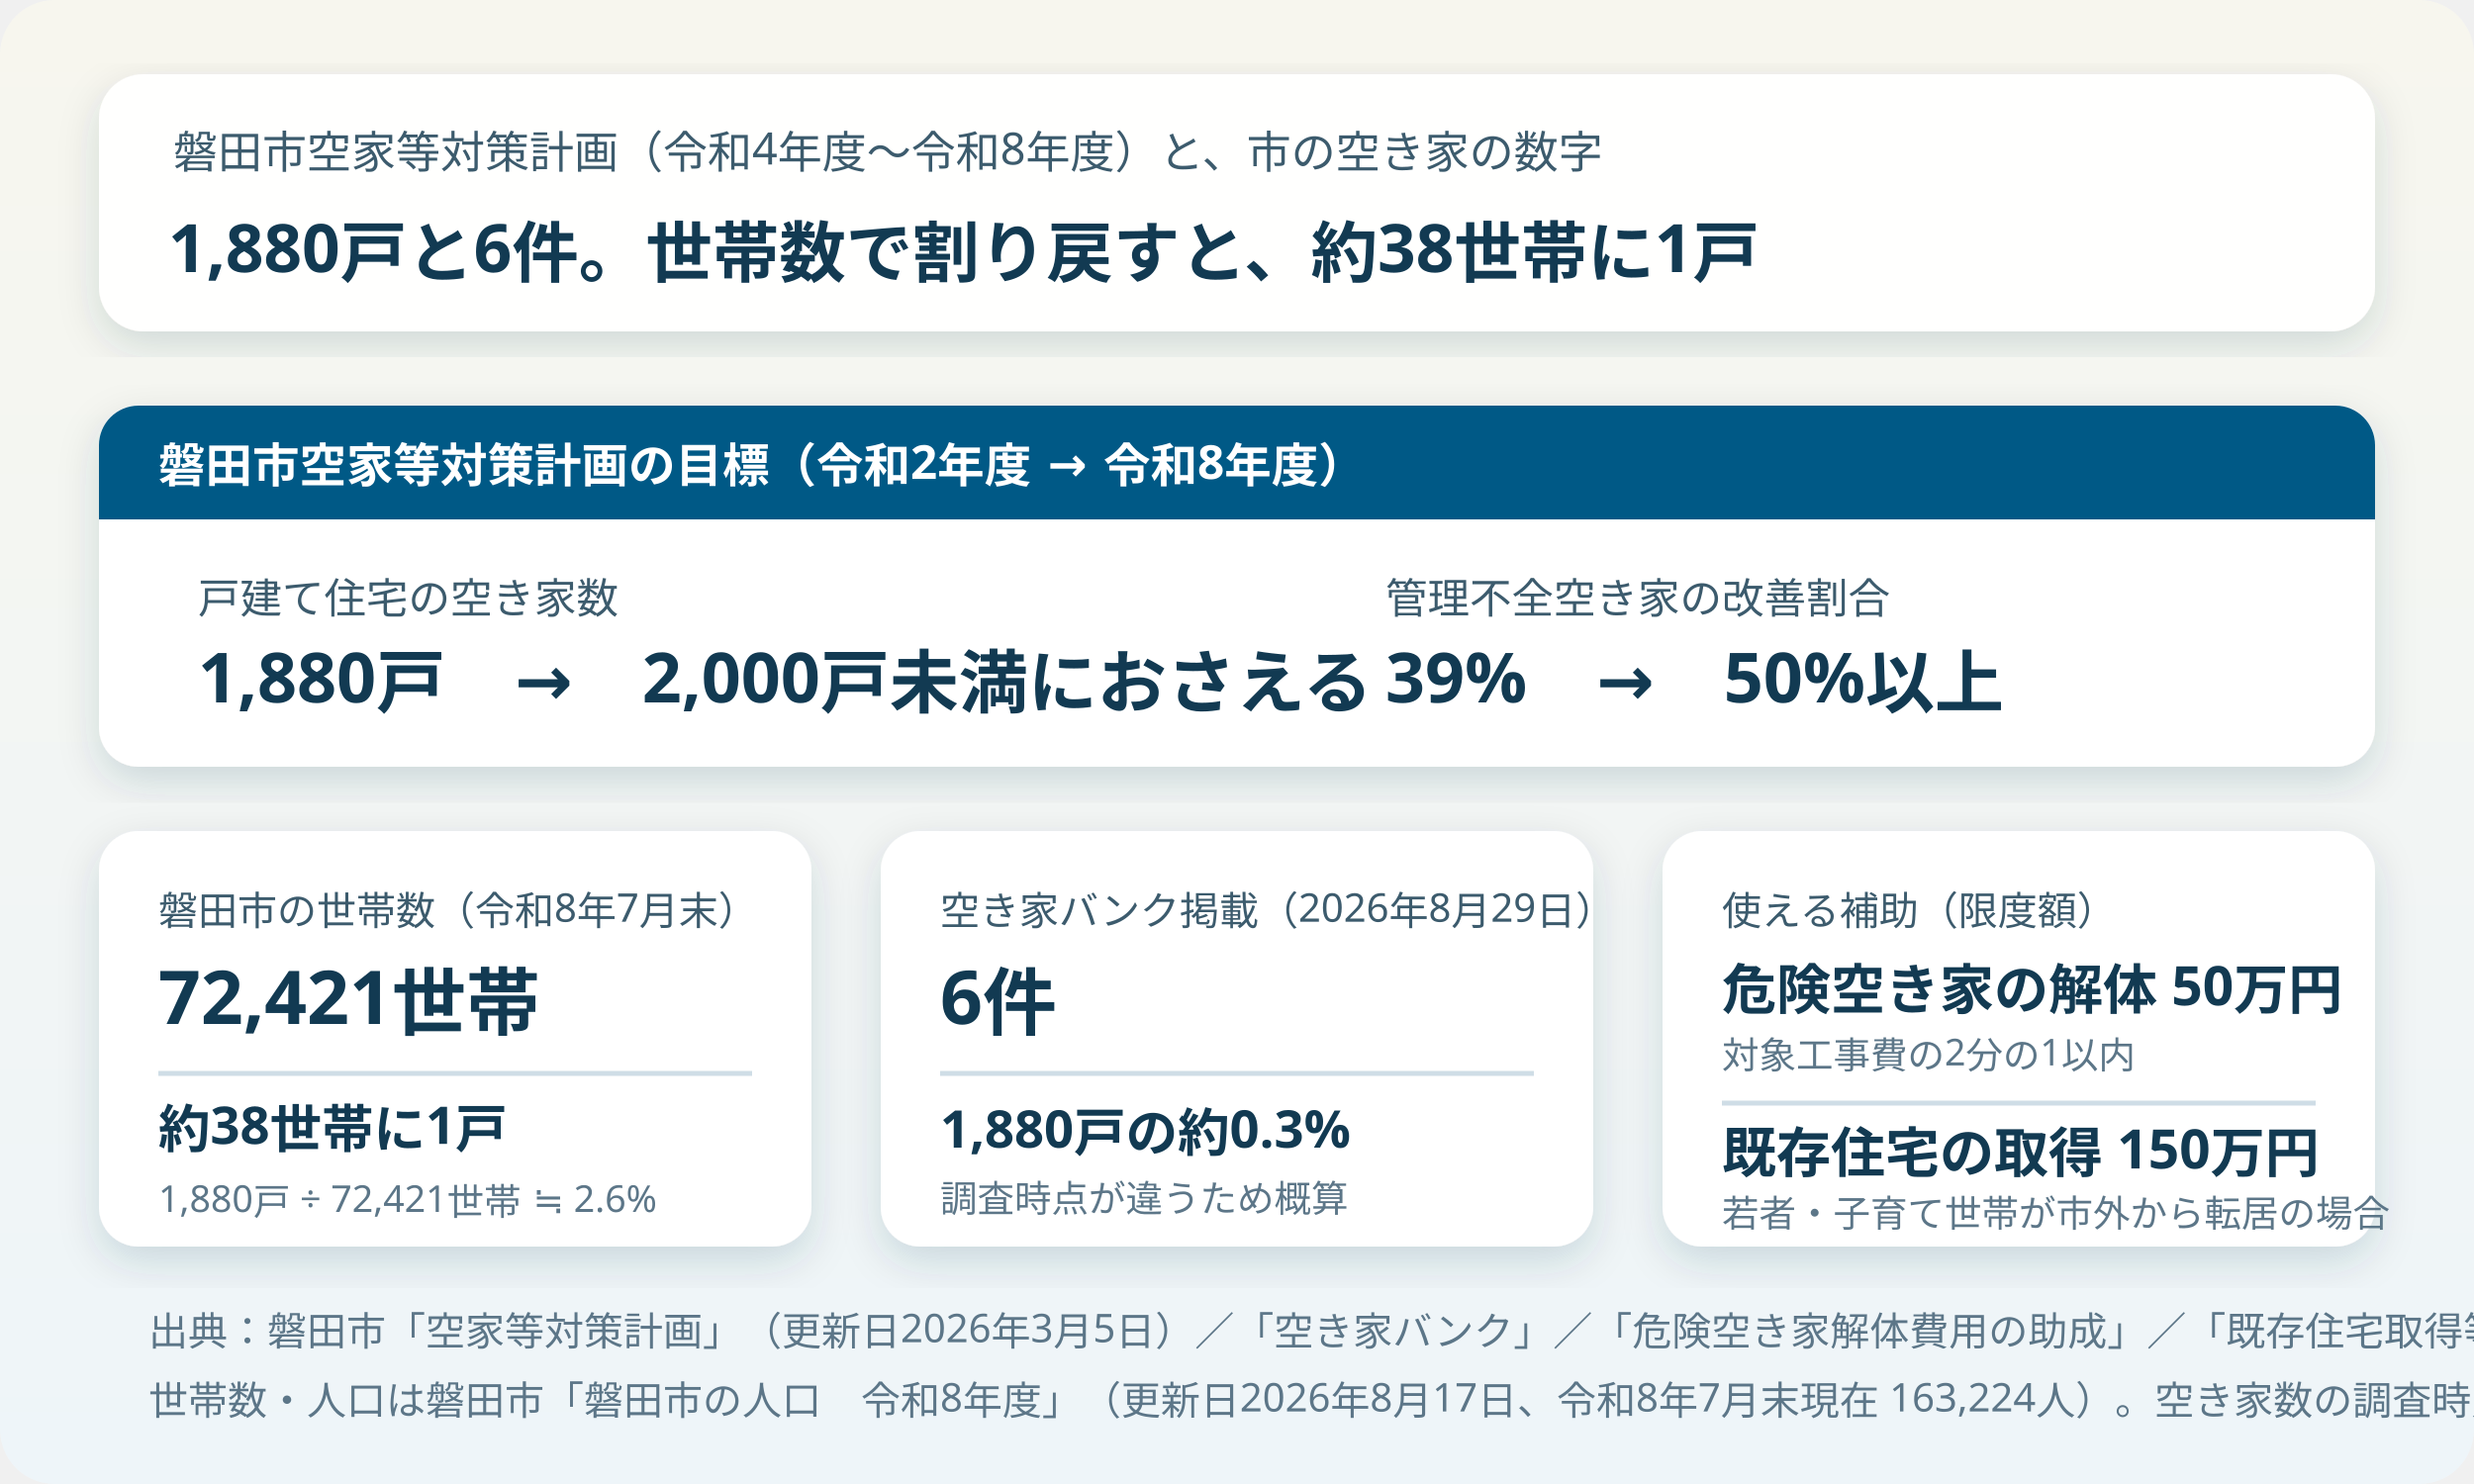
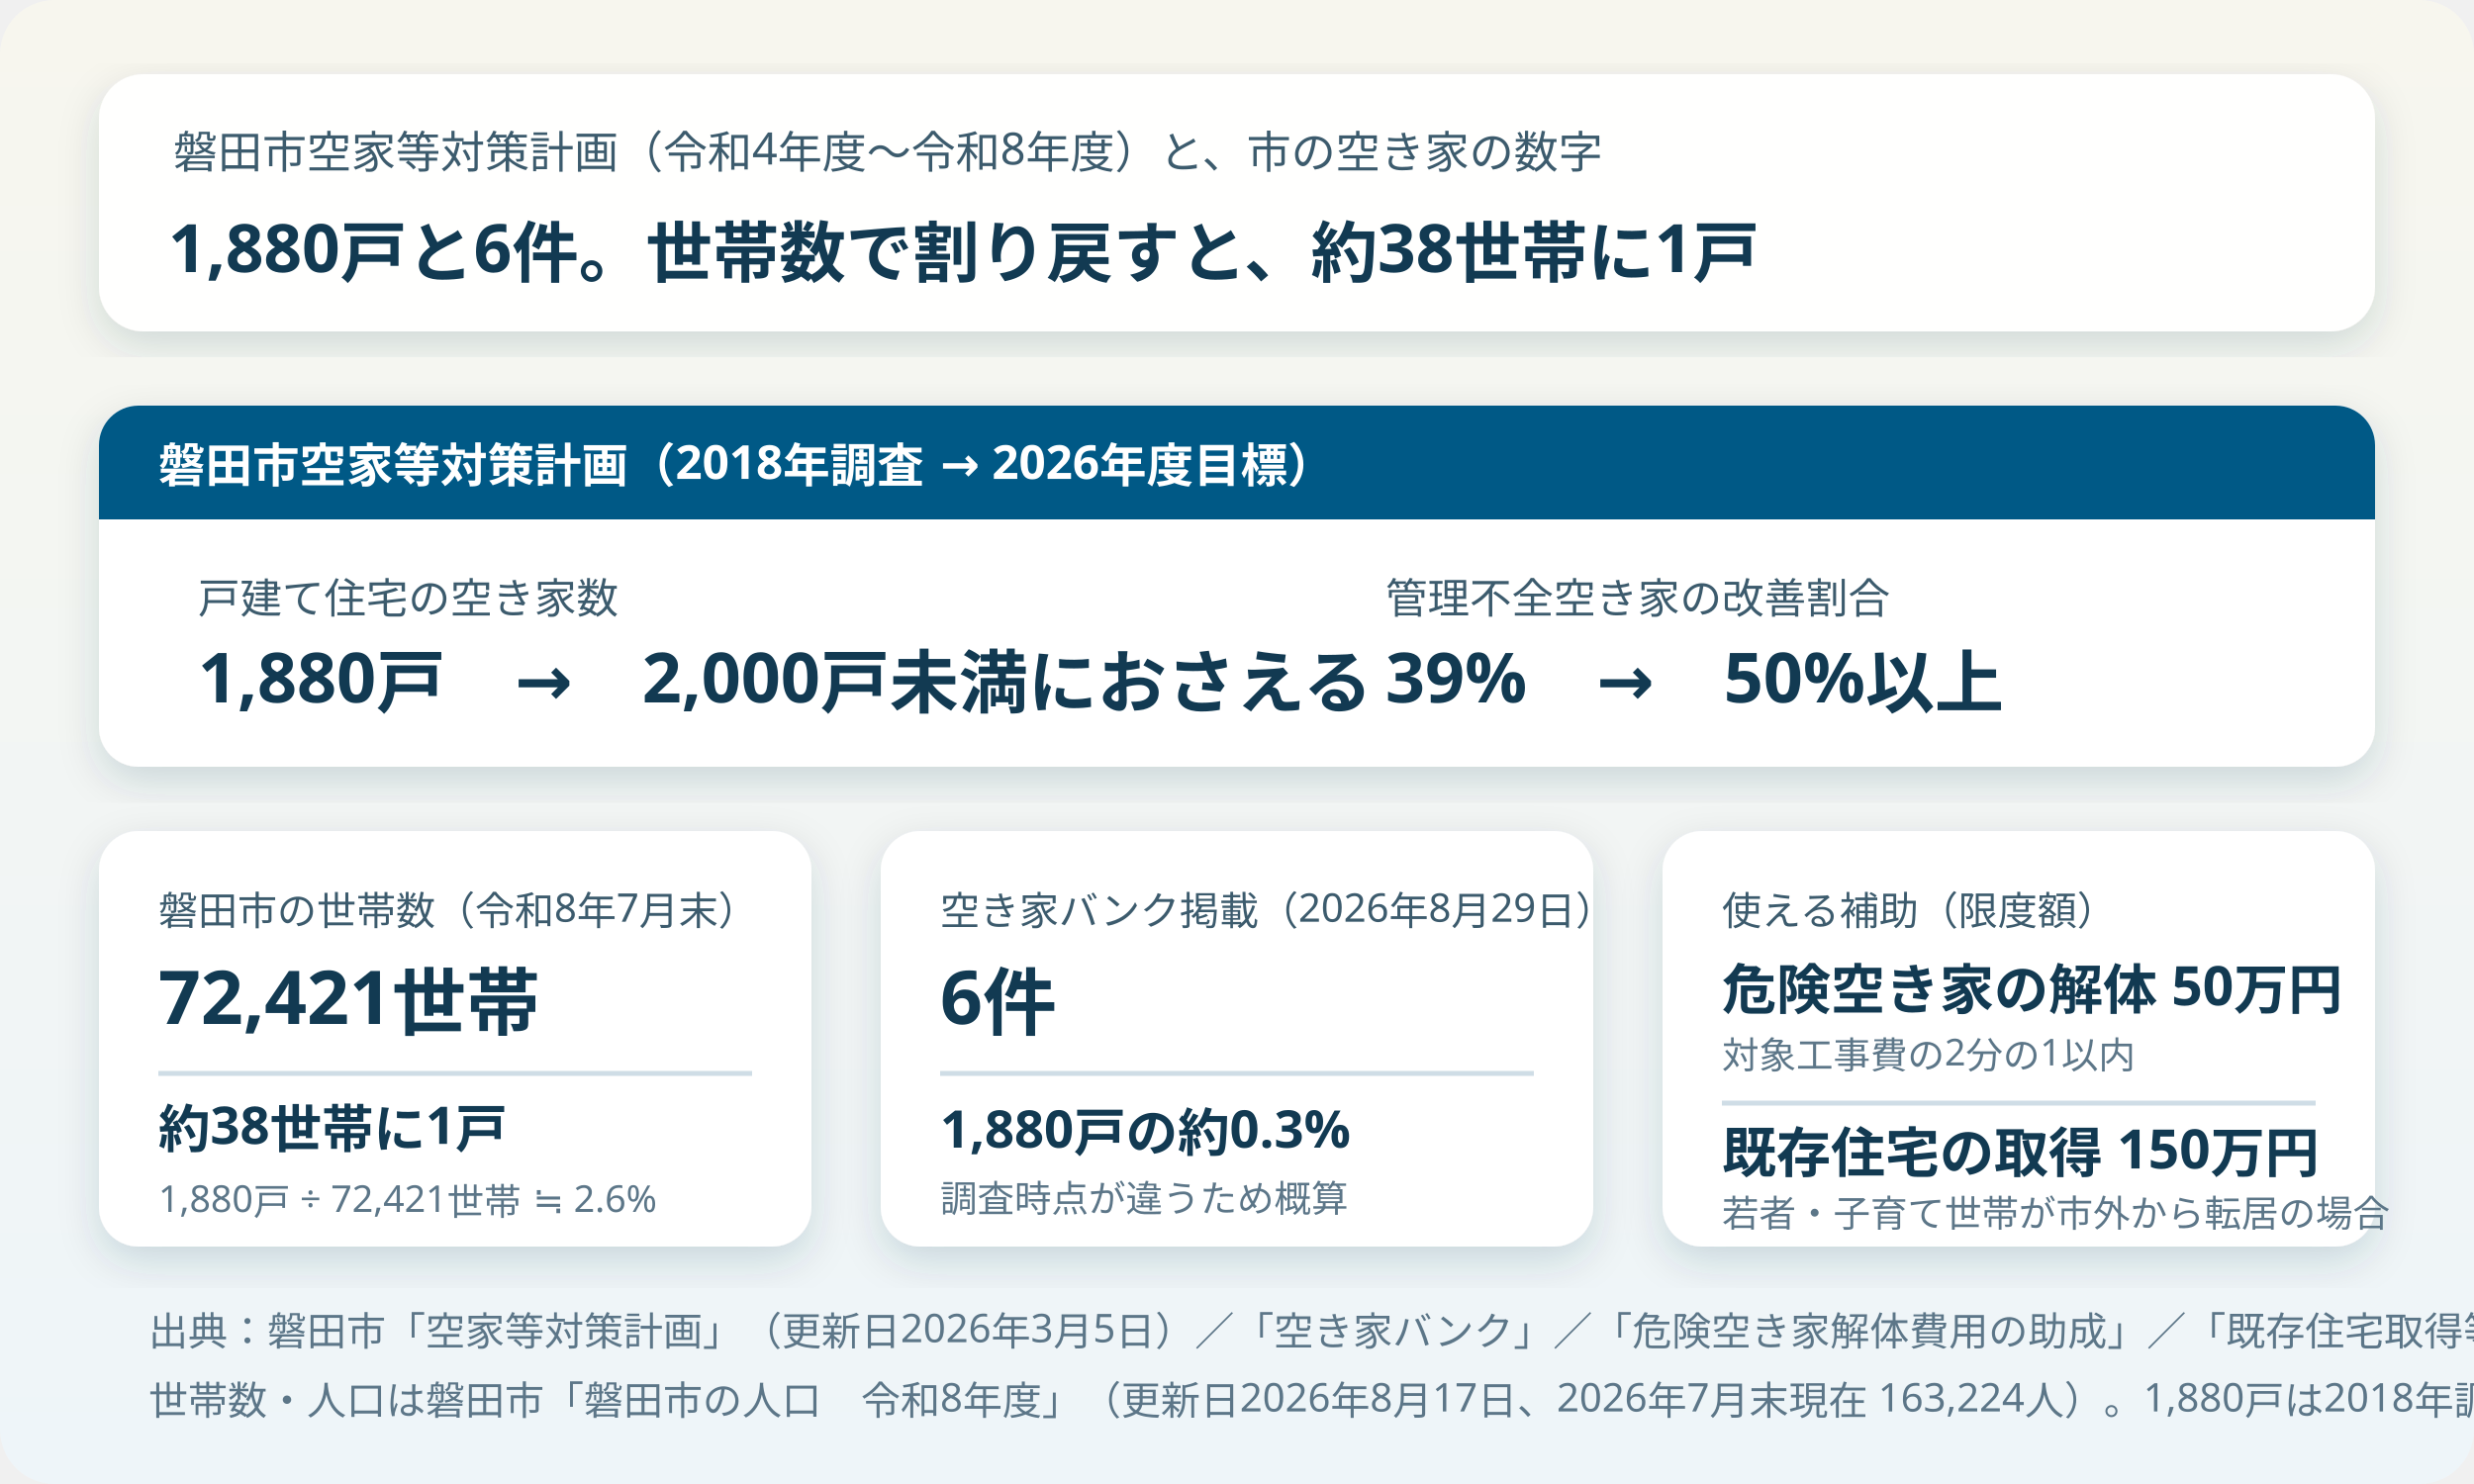
- <svg xmlns="http://www.w3.org/2000/svg" width="1000" height="600" viewBox="0 0 1000 600" role="img" aria-label="磐田市の空き家に関する数字を並べた図。磐田市空家等対策計画は戸建て住宅の空き家数を令和2年度1,880戸から令和8年度に2,000戸未満へ、管理不全空き家の改善割合を39パーセントから50パーセント以上にする目標を掲げている。磐田市の世帯数は72,421世帯・人口163,224人で令和8年7月末現在、1,880戸を世帯数で割ると約38世帯に1戸の割合になる。空き家バンクの掲載は2026年8月29日時点で6件、危険空き家等除却事業費補助金は対象工事費の2分の1以内で限度額50万円、既存住宅取得等事業費補助金は若者世帯・子育て世帯が市外からの転居で限度額150万円であることを示している" data-illustration="iwata-editorial" data-variant="2">
+ <svg xmlns="http://www.w3.org/2000/svg" width="1000" height="600" viewBox="0 0 1000 600" role="img" aria-label="磐田市の空き家に関する数字を並べた図。磐田市空家等対策計画は2018年調査の戸建て・その他住宅1,880戸を成果目標表の現状R2欄に置き、2026年度に2,000戸未満へ、管理不全空き家の改善割合を39パーセントから50パーセント以上にする目標を掲げている。磐田市の世帯数は72,421世帯・人口163,224人で2026年7月末現在、1,880戸を世帯数で割ると約38世帯に1戸の割合になる。空き家バンクの掲載は2026年8月29日時点で6件、危険空き家等除却事業費補助金は対象工事費の2分の1以内で限度額50万円、既存住宅取得等事業費補助金は若者世帯・子育て世帯が市外からの転居で限度額150万円であることを示している" data-illustration="iwata-editorial" data-variant="2">
  <defs>
    <linearGradient id="bgC" x1="0" y1="0" x2="0" y2="1">
      <stop offset="0" stop-color="#f7f6ee" />
      <stop offset="1" stop-color="#eef5f9" />
    </linearGradient>
    <filter id="cardC">
      <feDropShadow dx="0" dy="6" stdDeviation="8" flood-color="#123a52" flood-opacity=".16" />
    </filter>
    <style>.tC{font-family:"Yu Gothic","Hiragino Kaku Gothic ProN",sans-serif;font-weight:700;fill:#123a52}.cC{font-family:"Yu Gothic","Hiragino Kaku Gothic ProN",sans-serif;fill:#3c5b6d}.wC{font-family:"Yu Gothic","Hiragino Kaku Gothic ProN",sans-serif;font-weight:700;fill:#fff}.nC{font-family:"Yu Gothic","Hiragino Kaku Gothic ProN",sans-serif;fill:#5c7688}</style>
  </defs>
  <rect width="1000" height="600" rx="22" fill="url(#bgC)" />
  <g filter="url(#cardC)">
    <rect x="40" y="30" width="920" height="104" rx="18" fill="#ffffff" opacity=".96" />
  </g>
  <text x="70" y="68" class="cC" font-size="18">磐田市空家等対策計画（令和4年度〜令和8年度）と、市の空き家の数字</text>
  <text x="68" y="110" class="tC" font-size="27">1,880戸と6件。世帯数で割り戻すと、約38世帯に1戸</text>
  <g filter="url(#cardC)">
    <rect x="40" y="164" width="920" height="146" rx="16" fill="#ffffff" />
  </g>
  <rect x="40" y="164" width="920" height="46" rx="16" fill="#005986" />
  <rect x="40" y="194" width="920" height="16" fill="#005986" />
-   <text x="64" y="195" class="wC" font-size="19">磐田市空家等対策計画の目標（令和2年度 → 令和8年度）</text>
+   <text x="64" y="195" class="wC" font-size="19">磐田市空家等対策計画（2018年調査 → 2026年度目標）</text>
  <text x="80" y="248" class="cC" font-size="17">戸建て住宅の空き家数</text>
  <text x="80" y="284" class="tC" font-size="28">1,880戸　→　2,000戸未満におさえる</text>
  <text x="560" y="248" class="cC" font-size="17">管理不全空き家の改善割合</text>
  <text x="560" y="284" class="tC" font-size="28">39%　→　50%以上</text>
  <g filter="url(#cardC)">
    <rect x="40" y="336" width="288" height="168" rx="16" fill="#ffffff" />
  </g>
  <text x="64" y="374" class="cC" font-size="16">磐田市の世帯数（令和8年7月末）</text>
  <text x="64" y="414" class="tC" font-size="30">72,421世帯</text>
  <line x1="64" y1="434" x2="304" y2="434" stroke="#cfdde6" stroke-width="2" />
  <text x="64" y="464" class="tC" font-size="21">約38世帯に1戸</text>
  <text x="64" y="490" class="nC" font-size="15">1,880戸 ÷ 72,421世帯 ≒ 2.6%</text>
  <g filter="url(#cardC)">
    <rect x="356" y="336" width="288" height="168" rx="16" fill="#ffffff" />
  </g>
  <text x="380" y="374" class="cC" font-size="16">空き家バンク掲載（2026年8月29日）</text>
  <text x="380" y="414" class="tC" font-size="30">6件</text>
  <line x1="380" y1="434" x2="620" y2="434" stroke="#cfdde6" stroke-width="2" />
  <text x="380" y="464" class="tC" font-size="21">1,880戸の約0.3%</text>
  <text x="380" y="490" class="nC" font-size="15">調査時点が違うため概算</text>
  <g filter="url(#cardC)">
    <rect x="672" y="336" width="288" height="168" rx="16" fill="#ffffff" />
  </g>
  <text x="696" y="374" class="cC" font-size="16">使える補助（限度額）</text>
  <text x="696" y="408" class="tC" font-size="22">危険空き家の解体 50万円</text>
  <text x="696" y="432" class="nC" font-size="15">対象工事費の2分の1以内</text>
  <line x1="696" y1="446" x2="936" y2="446" stroke="#cfdde6" stroke-width="2" />
  <text x="696" y="474" class="tC" font-size="22">既存住宅の取得 150万円</text>
  <text x="696" y="496" class="nC" font-size="15">若者・子育て世帯が市外から転居の場合</text>
  <text x="60" y="544" class="nC" font-size="16">出典：磐田市「空家等対策計画」（更新日2026年3月5日）／「空き家バンク」／「危険空き家解体費用の助成」／「既存住宅取得等事業費補助金」</text>
-   <text x="60" y="572" class="nC" font-size="16">世帯数・人口は磐田市「磐田市の人口　令和8年度」（更新日2026年8月17日、令和8年7月末現在 163,224人）。空き家数の調査時点は令和2年度。</text>
+   <text x="60" y="572" class="nC" font-size="16">世帯数・人口は磐田市「磐田市の人口　令和8年度」（更新日2026年8月17日、2026年7月末現在 163,224人）。1,880戸は2018年調査。</text>
</svg>
